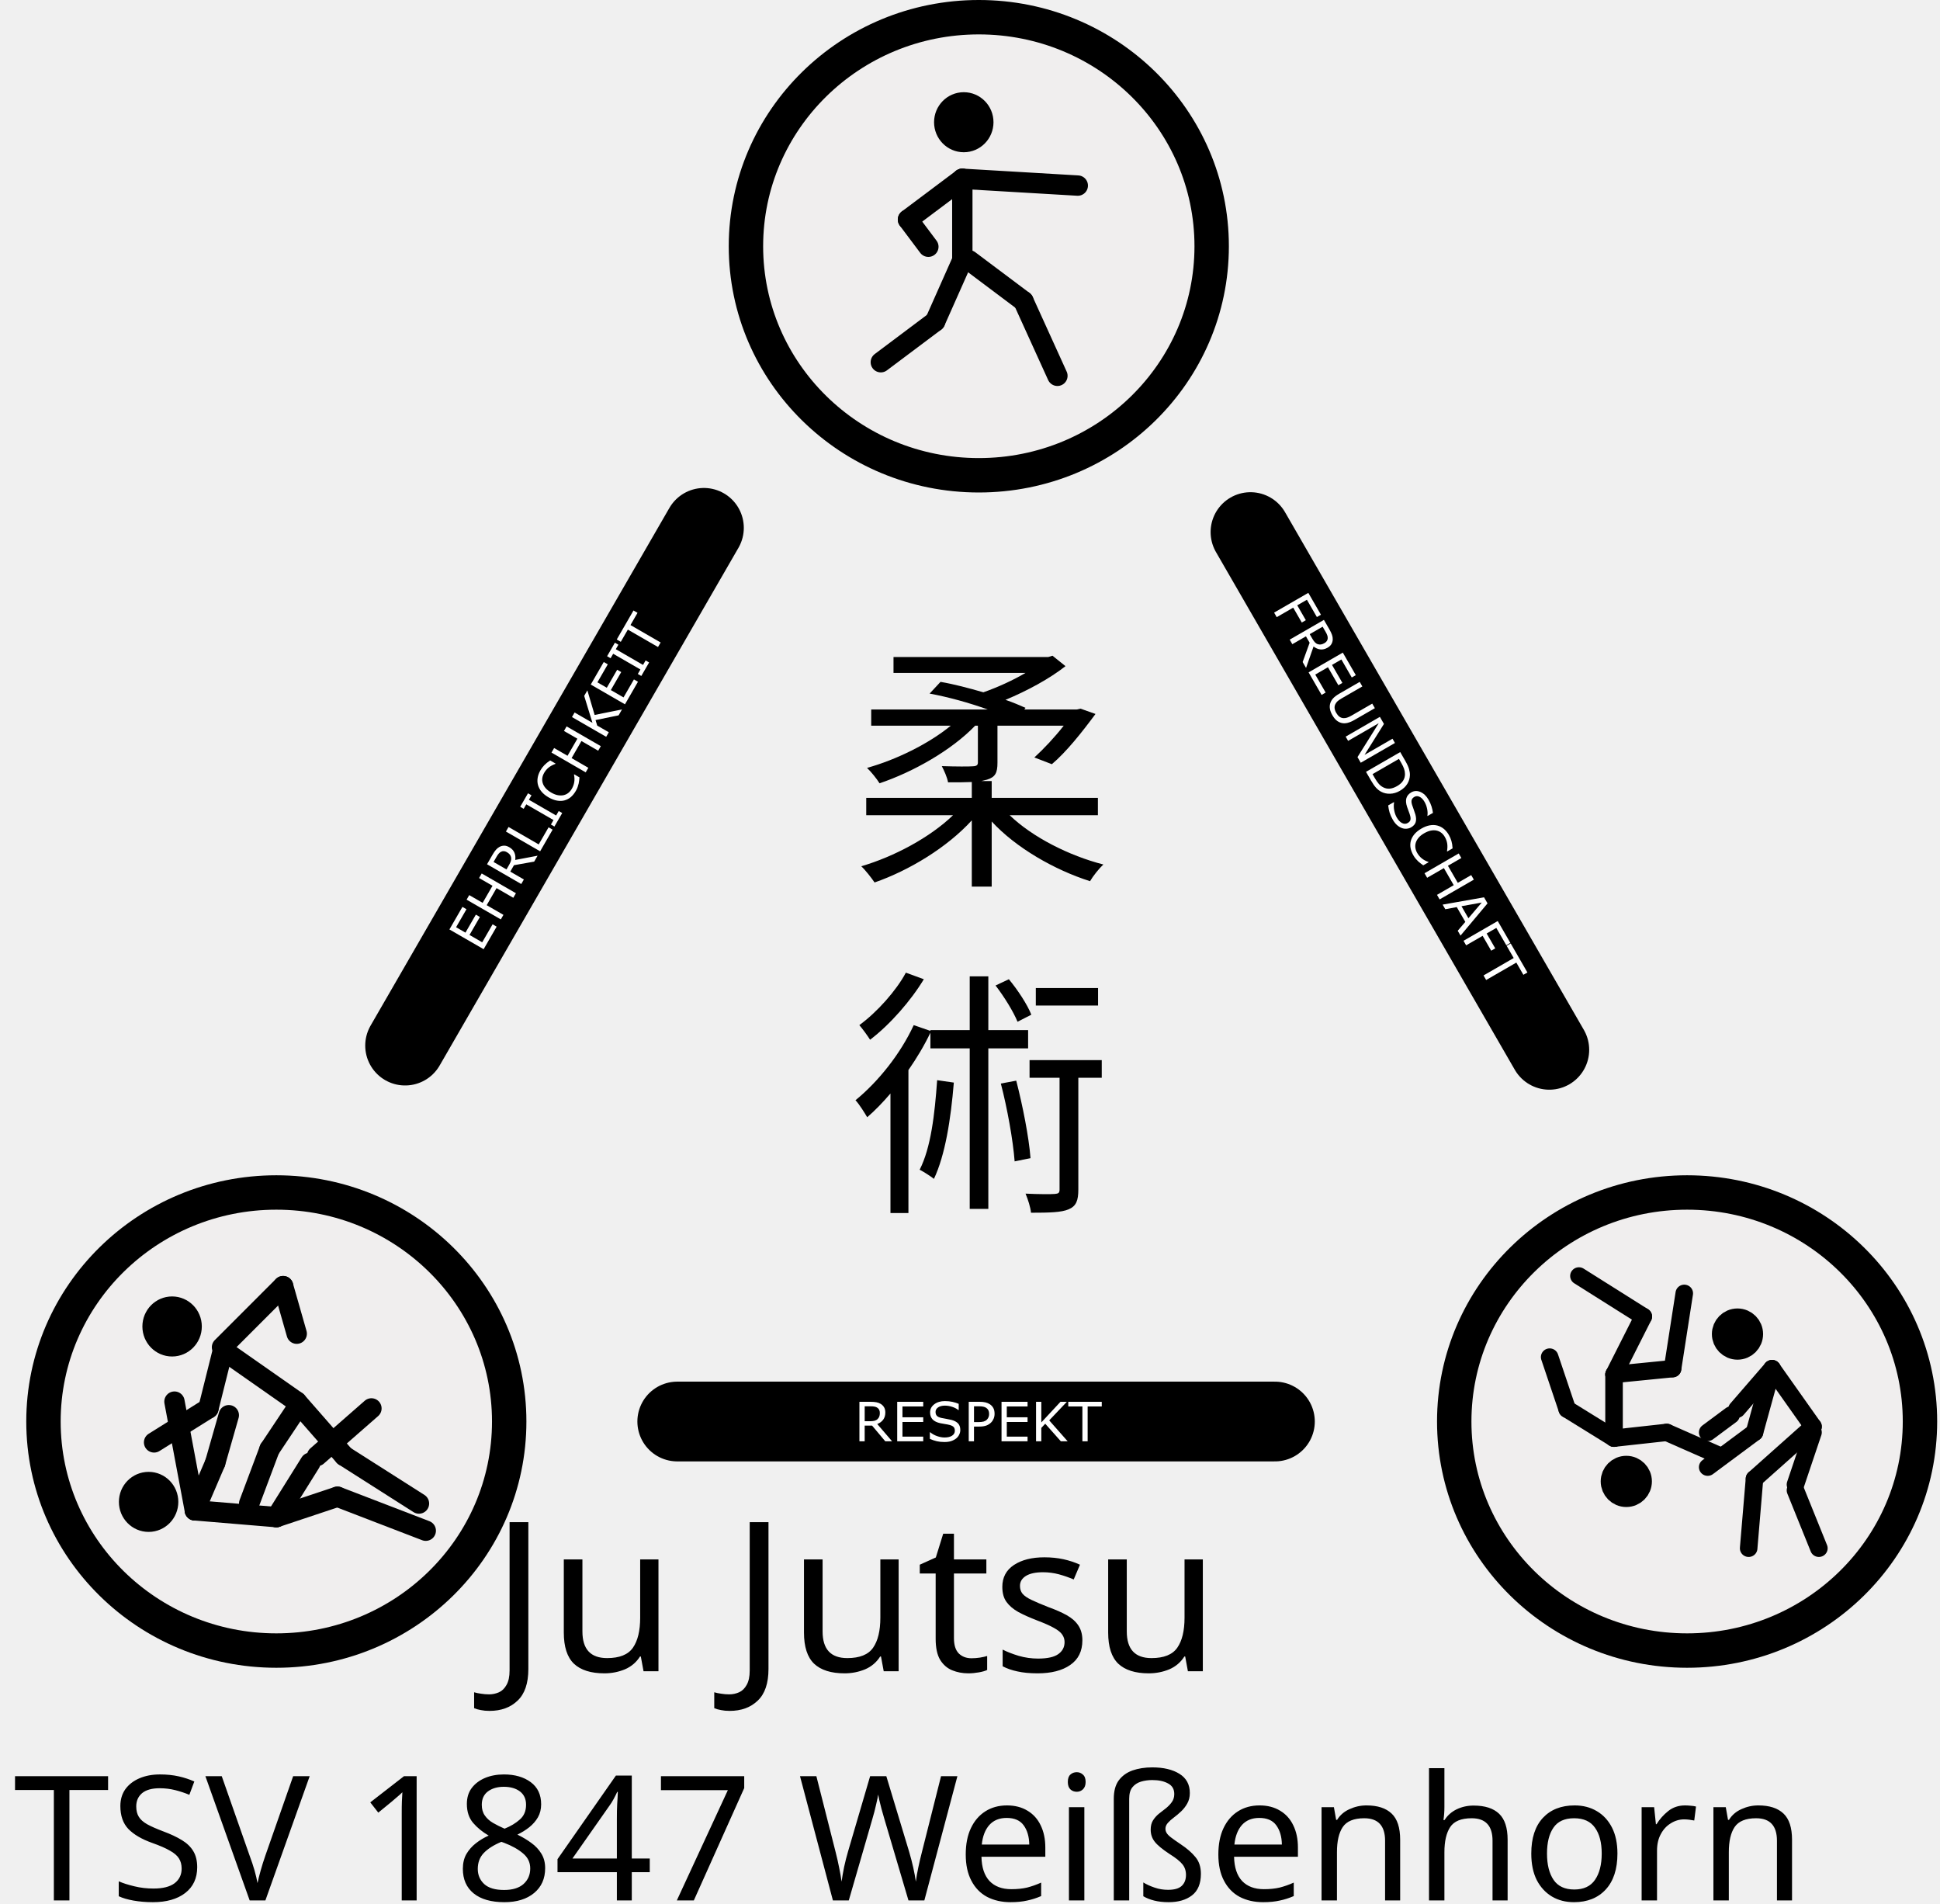
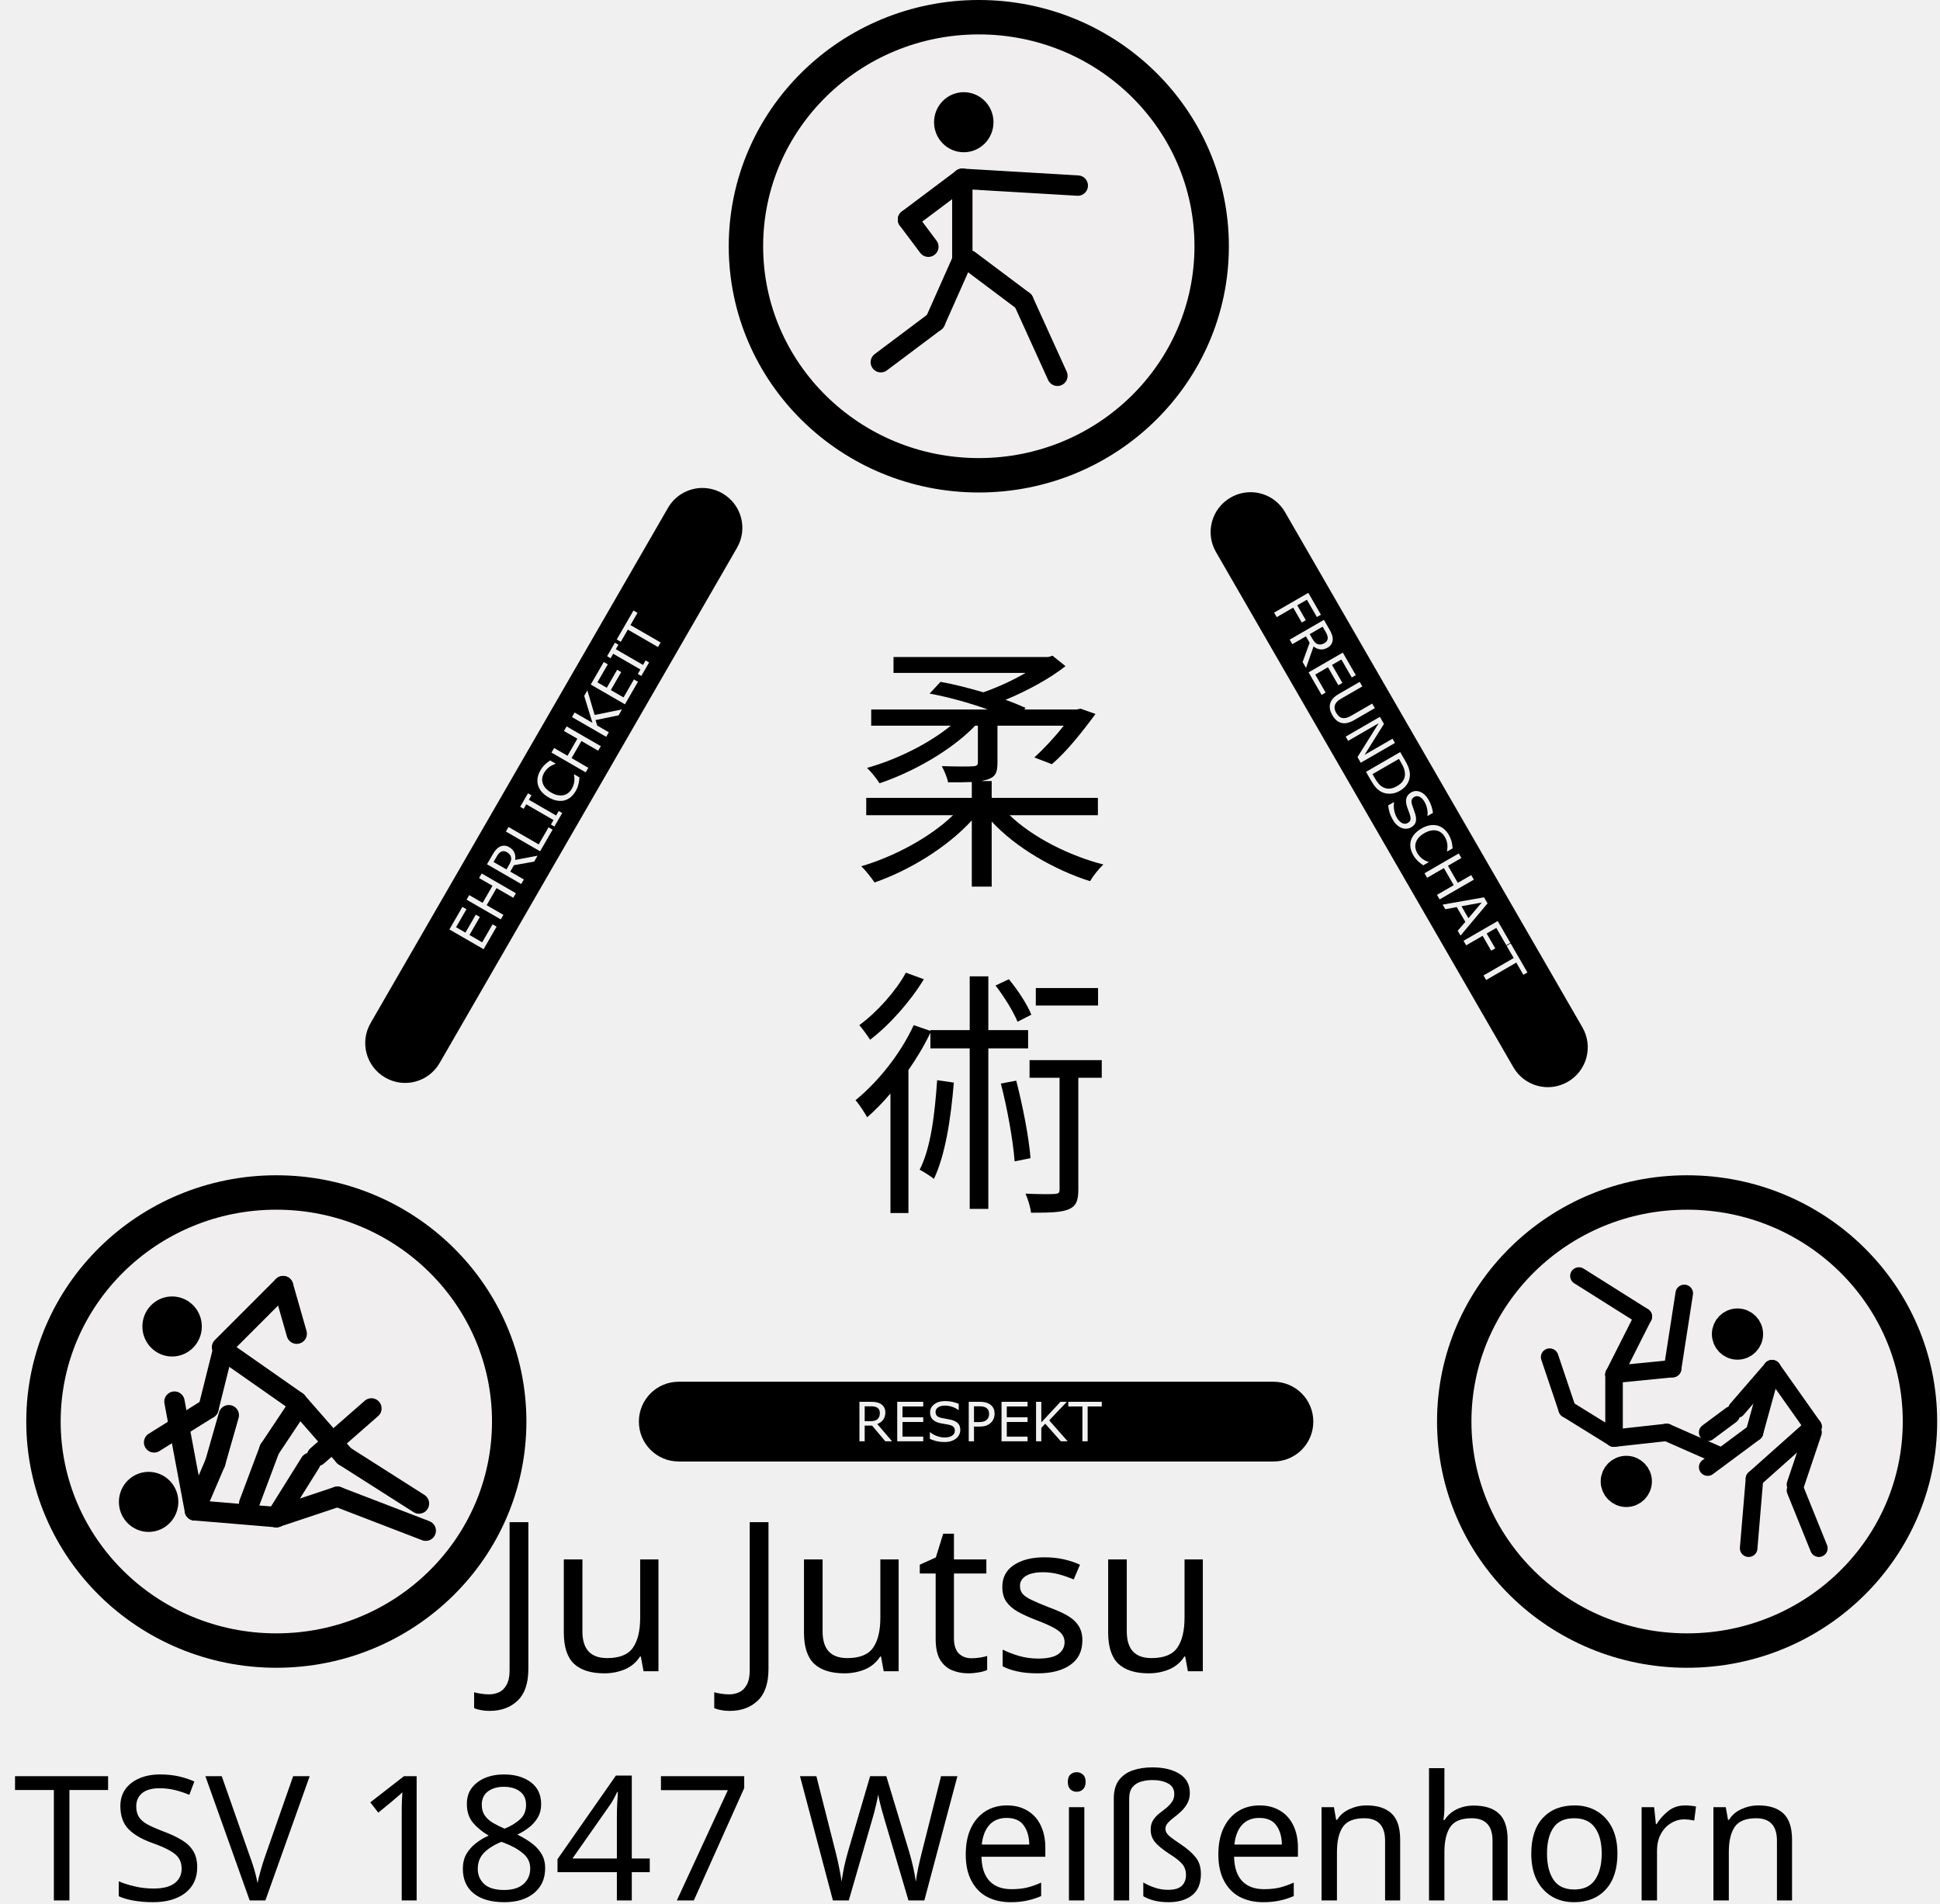
<svg xmlns="http://www.w3.org/2000/svg" width="188.937mm" height="185.315mm" viewBox="0 0 188.937 185.315" version="1.1" id="svg8">
  <defs id="defs2" />
  <g id="layer1" transform="translate(241.8585,28.23879)">
    <flowRoot xml:space="preserve" id="flowRoot4645" style="font-style:normal;font-weight:normal;font-size:40px;line-height:1.25;font-family:sans-serif;letter-spacing:0px;word-spacing:0px;fill:#000000;fill-opacity:1;stroke:none">
      <flowRegion id="flowRegion4647">
        <rect id="rect4649" width="600" height="480" x="982.466" y="1185.323" />
      </flowRegion>
      <flowPara id="flowPara4651" />
    </flowRoot>
    <text xml:space="preserve" style="font-style:normal;font-weight:normal;font-size:10.16px;line-height:1.25;font-family:sans-serif;text-align:center;letter-spacing:0px;word-spacing:0px;text-anchor:middle;fill:#000000;fill-opacity:1;stroke:none;stroke-width:0.106" x="-146.658" y="134.485" id="text4655">
      <tspan id="tspan4653" x="-146.658" y="134.485" style="font-size:20.32px;text-align:center;text-anchor:middle;stroke-width:0.106">Ju Jutsu </tspan>
      <tspan x="-146.658" y="156.796" style="font-size:16.933px;text-align:center;text-anchor:middle;stroke-width:0.106" id="tspan892">TSV 1847 Weißenhorn</tspan>
    </text>
    <g id="g2038" transform="translate(-10.52714)">
      <ellipse ry="22.301" rx="22.679" cx="-136.005" cy="-4.263" id="path4567" style="fill:#ff0000;fill-opacity:0.009;stroke:#000000;stroke-width:3.35;stroke-linecap:round;stroke-miterlimit:4;stroke-dasharray:none;stroke-opacity:1" />
      <ellipse ry="22.301" rx="22.679" cx="-204.419" cy="110.169" id="path4567-5" style="fill:#ff0000;fill-opacity:0.009;stroke:#000000;stroke-width:3.35;stroke-linecap:round;stroke-miterlimit:4;stroke-dasharray:none;stroke-opacity:1" />
      <ellipse ry="22.301" rx="22.679" cx="-67.024" cy="110.169" id="path4567-6" style="fill:#ff0000;fill-opacity:0.009;stroke:#000000;stroke-width:3.35;stroke-linecap:round;stroke-miterlimit:4;stroke-dasharray:none;stroke-opacity:1" />
      <text id="text4641" y="56.06" x="-148.423" style="font-style:normal;font-weight:normal;font-size:5.292px;line-height:1.25;font-family:sans-serif;letter-spacing:0px;word-spacing:0px;fill:#000000;fill-opacity:1;stroke:none;stroke-width:0.132" xml:space="preserve">
        <tspan style="font-size:25.4px;stroke-width:0.132" y="56.06" x="-148.423" id="tspan4639">柔</tspan>
        <tspan id="tspan4643" style="font-size:25.4px;stroke-width:0.132" y="87.81" x="-148.423">術</tspan>
      </text>
      <g transform="matrix(0.5,0,0,0.5,-293.7156,118.4819)" id="g1421">
        <ellipse style="fill:#000000;fill-opacity:1;stroke:#000000;stroke-width:6.261;stroke-linecap:round;stroke-miterlimit:4;stroke-dasharray:none;stroke-opacity:1" id="path991-0" cx="153.716" cy="-0.976" rx="2.657" ry="2.717" />
        <ellipse style="fill:#000000;fill-opacity:1;stroke:#000000;stroke-width:6.261;stroke-linecap:round;stroke-miterlimit:4;stroke-dasharray:none;stroke-opacity:1" id="path991-2" cx="158.29" cy="-35.135" rx="2.657" ry="2.717" />
        <path style="fill:none;stroke:#000000;stroke-width:3.965;stroke-linecap:round;stroke-linejoin:miter;stroke-miterlimit:4;stroke-dasharray:none;stroke-opacity:1" d="m 166.688,-8.594 -3.969,9.26" id="path989-7-1-3" />
        <path style="fill:none;stroke:#000000;stroke-width:3.965;stroke-linecap:round;stroke-linejoin:miter;stroke-miterlimit:4;stroke-dasharray:none;stroke-opacity:1" d="M 162.719,0.667 158.75,-20.5" id="path989-7-1-7" />
        <path style="fill:none;stroke:#000000;stroke-width:3.965;stroke-linecap:round;stroke-linejoin:miter;stroke-miterlimit:4;stroke-dasharray:none;stroke-opacity:1" d="m 169.333,-17.854 -2.646,9.26" id="path989-7-1-5" />
        <path style="fill:none;stroke:#000000;stroke-width:3.965;stroke-linecap:round;stroke-linejoin:miter;stroke-miterlimit:4;stroke-dasharray:none;stroke-opacity:1" d="m 178.594,1.99 -15.875,-1.323" id="path989-7-1-9" />
        <path style="fill:none;stroke:#000000;stroke-width:3.965;stroke-linecap:round;stroke-linejoin:miter;stroke-miterlimit:4;stroke-dasharray:none;stroke-opacity:1" d="M 185.208,-8.594 178.594,1.99" id="path989-7-1-2" />
        <path style="fill:none;stroke:#000000;stroke-width:3.965;stroke-linecap:round;stroke-linejoin:miter;stroke-miterlimit:4;stroke-dasharray:none;stroke-opacity:1" d="m 197.115,-19.177 -10.583,9.26" id="path989-7-1-36" />
        <path style="fill:none;stroke:#000000;stroke-width:3.965;stroke-linecap:round;stroke-linejoin:miter;stroke-miterlimit:4;stroke-dasharray:none;stroke-opacity:1" d="m 178.594,1.99 11.906,-3.969" id="path989-7-1-1" />
        <path style="fill:none;stroke:#000000;stroke-width:3.965;stroke-linecap:round;stroke-linejoin:miter;stroke-miterlimit:4;stroke-dasharray:none;stroke-opacity:1" d="M 207.698,4.635 190.5,-1.979" id="path989-7-1-29" />
        <path style="fill:none;stroke:#000000;stroke-width:3.965;stroke-linecap:round;stroke-linejoin:miter;stroke-miterlimit:4;stroke-dasharray:none;stroke-opacity:1" d="m 191.823,-9.917 14.552,9.26" id="path989-7-1-31" />
        <path style="fill:none;stroke:#000000;stroke-width:3.965;stroke-linecap:round;stroke-linejoin:miter;stroke-miterlimit:4;stroke-dasharray:none;stroke-opacity:1" d="m 182.563,-20.5 9.26,10.583" id="path989-7-1-94" />
        <path style="fill:none;stroke:#000000;stroke-width:3.965;stroke-linecap:round;stroke-linejoin:miter;stroke-miterlimit:4;stroke-dasharray:none;stroke-opacity:1" d="m 182.563,-19.177 -5.292,7.937" id="path989-7-1-78" />
        <path style="fill:none;stroke:#000000;stroke-width:3.965;stroke-linecap:round;stroke-linejoin:miter;stroke-miterlimit:4;stroke-dasharray:none;stroke-opacity:1" d="M 177.271,-11.24 173.302,-0.656" id="path989-7-1-4" />
        <path style="fill:none;stroke:#000000;stroke-width:3.965;stroke-linecap:round;stroke-linejoin:miter;stroke-miterlimit:4;stroke-dasharray:none;stroke-opacity:1" d="m 169.333,-29.76 13.229,9.26" id="path989-7-1-50" />
        <path style="fill:none;stroke:#000000;stroke-width:3.965;stroke-linecap:round;stroke-linejoin:miter;stroke-miterlimit:4;stroke-dasharray:none;stroke-opacity:1" d="m 179.917,-42.99 -11.906,11.906" id="path989-7-1-361" />
        <path style="fill:none;stroke:#000000;stroke-width:3.965;stroke-linecap:round;stroke-linejoin:miter;stroke-miterlimit:4;stroke-dasharray:none;stroke-opacity:1" d="m 179.917,-42.99 2.646,9.26" id="path989-7-1-0" />
        <path style="fill:none;stroke:#000000;stroke-width:3.965;stroke-linecap:round;stroke-linejoin:miter;stroke-miterlimit:4;stroke-dasharray:none;stroke-opacity:1" d="m 168.01,-29.76 -2.646,10.583" id="path989-7-1-6" />
        <path style="fill:none;stroke:#000000;stroke-width:3.965;stroke-linecap:round;stroke-linejoin:miter;stroke-miterlimit:4;stroke-dasharray:none;stroke-opacity:1" d="m 165.365,-19.177 -10.583,6.615" id="path989-7-1-32" />
      </g>
      <g transform="matrix(0.4308406,0,0,0.4264374,-165.9041,83.30032)" id="g1443">
        <path style="fill:none;stroke:#000000;stroke-width:3.965;stroke-linecap:round;stroke-linejoin:miter;stroke-miterlimit:4;stroke-dasharray:none;stroke-opacity:1" d="m 244.74,76.073 -1.323,15.875" id="path989-7-18" />
        <path style="fill:none;stroke:#000000;stroke-width:3.965;stroke-linecap:round;stroke-linejoin:miter;stroke-miterlimit:4;stroke-dasharray:none;stroke-opacity:1" d="m 205.052,29.771 14.552,9.26" id="path989" />
        <ellipse style="fill:#000000;fill-opacity:1;stroke:#000000;stroke-width:6.261;stroke-linecap:round;stroke-miterlimit:4;stroke-dasharray:none;stroke-opacity:1" id="path991" cx="240.894" cy="43.04" rx="2.657" ry="2.717" />
        <ellipse style="fill:#000000;fill-opacity:1;stroke:#000000;stroke-width:6.261;stroke-linecap:round;stroke-miterlimit:4;stroke-dasharray:none;stroke-opacity:1" id="path991-3" cx="215.761" cy="76.682" rx="2.657" ry="2.717" />
        <path style="fill:none;stroke:#000000;stroke-width:3.965;stroke-linecap:round;stroke-linejoin:miter;stroke-miterlimit:4;stroke-dasharray:none;stroke-opacity:1" d="m 212.99,52.26 6.615,-13.229" id="path989-6" />
        <path style="fill:none;stroke:#000000;stroke-width:3.965;stroke-linecap:round;stroke-linejoin:miter;stroke-miterlimit:4;stroke-dasharray:none;stroke-opacity:1" d="M 212.99,52.26 V 66.813" id="path989-7" />
        <path style="fill:none;stroke:#000000;stroke-width:3.965;stroke-linecap:round;stroke-linejoin:miter;stroke-miterlimit:4;stroke-dasharray:none;stroke-opacity:1" d="m 202.406,60.198 10.583,6.615" id="path989-7-5" />
        <path style="fill:none;stroke:#000000;stroke-width:3.965;stroke-linecap:round;stroke-linejoin:miter;stroke-miterlimit:4;stroke-dasharray:none;stroke-opacity:1" d="m 202.406,60.198 -3.969,-11.906" id="path989-7-3" />
        <path style="fill:none;stroke:#000000;stroke-width:3.965;stroke-linecap:round;stroke-linejoin:miter;stroke-miterlimit:4;stroke-dasharray:none;stroke-opacity:1" d="m 212.99,66.813 11.906,-1.323" id="path989-7-56" />
        <path style="fill:none;stroke:#000000;stroke-width:3.965;stroke-linecap:round;stroke-linejoin:miter;stroke-miterlimit:4;stroke-dasharray:none;stroke-opacity:1" d="m 224.896,65.49 11.906,5.292" id="path989-7-2" />
        <path style="fill:none;stroke:#000000;stroke-width:3.965;stroke-linecap:round;stroke-linejoin:miter;stroke-miterlimit:4;stroke-dasharray:none;stroke-opacity:1" d="m 212.99,52.26 13.229,-1.323" id="path989-7-9" />
        <path style="fill:none;stroke:#000000;stroke-width:3.965;stroke-linecap:round;stroke-linejoin:miter;stroke-miterlimit:4;stroke-dasharray:none;stroke-opacity:1" d="m 228.865,33.74 -2.646,17.198" id="path989-7-1" />
        <path style="fill:none;stroke:#000000;stroke-width:3.965;stroke-linecap:round;stroke-linejoin:miter;stroke-miterlimit:4;stroke-dasharray:none;stroke-opacity:1" d="M 248.708,50.938 244.74,65.49" id="path989-7-27" />
        <path style="fill:none;stroke:#000000;stroke-width:3.965;stroke-linecap:round;stroke-linejoin:miter;stroke-miterlimit:4;stroke-dasharray:none;stroke-opacity:1" d="m 244.74,65.49 -10.583,7.938" id="path989-7-0" />
        <path style="fill:none;stroke:#000000;stroke-width:3.965;stroke-linecap:round;stroke-linejoin:miter;stroke-miterlimit:4;stroke-dasharray:none;stroke-opacity:1" d="m 234.156,65.49 5.292,-3.969" id="path989-7-93" />
        <path style="fill:none;stroke:#000000;stroke-width:3.965;stroke-linecap:round;stroke-linejoin:miter;stroke-miterlimit:4;stroke-dasharray:none;stroke-opacity:1" d="m 248.708,50.938 -7.938,9.26" id="path989-7-6" />
        <path style="fill:none;stroke:#000000;stroke-width:3.965;stroke-linecap:round;stroke-linejoin:miter;stroke-miterlimit:4;stroke-dasharray:none;stroke-opacity:1" d="m 248.708,50.938 9.26,13.229" id="path989-7-06" />
        <path style="fill:none;stroke:#000000;stroke-width:3.965;stroke-linecap:round;stroke-linejoin:miter;stroke-miterlimit:4;stroke-dasharray:none;stroke-opacity:1" d="m 244.74,76.073 13.229,-11.906" id="path989-7-26" />
        <path style="fill:none;stroke:#000000;stroke-width:3.965;stroke-linecap:round;stroke-linejoin:miter;stroke-miterlimit:4;stroke-dasharray:none;stroke-opacity:1" d="m 257.969,65.49 -3.969,11.906" id="path989-7-7" />
        <path style="fill:none;stroke:#000000;stroke-width:3.965;stroke-linecap:round;stroke-linejoin:miter;stroke-miterlimit:4;stroke-dasharray:none;stroke-opacity:1" d="m 254,78.719 5.292,13.229" id="path989-7-92" />
      </g>
      <g transform="matrix(0.5,0,0,0.5,-178.6218,74.82571)" id="g1531">
        <path transform="translate(-1.0208333e-5)" style="fill:none;stroke:#000000;stroke-width:3.965;stroke-linecap:round;stroke-linejoin:miter;stroke-miterlimit:4;stroke-dasharray:none;stroke-opacity:1" d="m 76.729,-143.531 5.292,-11.906" id="path989-7-1-06" />
        <ellipse transform="translate(-1.0208333e-5)" ry="2.717" rx="2.657" cy="-182.328" cx="82.306" id="path991-2-1" style="fill:#000000;fill-opacity:1;stroke:#000000;stroke-width:6.261;stroke-linecap:round;stroke-miterlimit:4;stroke-dasharray:none;stroke-opacity:1" />
        <path transform="translate(-1.0208333e-5)" style="fill:none;stroke:#000000;stroke-width:3.965;stroke-linecap:round;stroke-linejoin:miter;stroke-miterlimit:4;stroke-dasharray:none;stroke-opacity:1" d="m 66.146,-135.594 10.583,-7.938" id="path989-7-1-06-5" />
        <path transform="translate(-1.0208333e-5)" style="fill:none;stroke:#000000;stroke-width:3.965;stroke-linecap:round;stroke-linejoin:miter;stroke-miterlimit:4;stroke-dasharray:none;stroke-opacity:1" d="m 83.344,-155.437 10.583,7.938" id="path989-7-1-06-54" />
        <path transform="translate(-1.0208333e-5)" style="fill:none;stroke:#000000;stroke-width:3.965;stroke-linecap:round;stroke-linejoin:miter;stroke-miterlimit:4;stroke-dasharray:none;stroke-opacity:1" d="m 93.927,-147.5 6.615,14.552" id="path989-7-1-06-7" />
        <path style="fill:none;stroke:#000000;stroke-width:3.965;stroke-linecap:round;stroke-linejoin:miter;stroke-miterlimit:4;stroke-dasharray:none;stroke-opacity:1" d="m 82.021,-171.312 v 15.875" id="path989-7-1-06-6" />
        <path style="fill:none;stroke:#000000;stroke-width:3.965;stroke-linecap:round;stroke-linejoin:miter;stroke-miterlimit:4;stroke-dasharray:none;stroke-opacity:1" d="m 104.51,-169.99 -22.49,-1.323" id="path989-7-1-06-56" />
        <path style="fill:none;stroke:#000000;stroke-width:3.965;stroke-linecap:round;stroke-linejoin:miter;stroke-miterlimit:4;stroke-dasharray:none;stroke-opacity:1" d="m 82.021,-171.312 -10.583,7.938" id="path989-7-1-06-9" />
        <path style="fill:none;stroke:#000000;stroke-width:3.965;stroke-linecap:round;stroke-linejoin:miter;stroke-miterlimit:4;stroke-dasharray:none;stroke-opacity:1" d="m 71.438,-163.375 3.969,5.292" id="path989-7-1-06-3" />
      </g>
-       <path id="path3715-6" d="m -162.775,23.156 -29.104,50.41" style="fill:#ff0000;fill-opacity:1;stroke:#000000;stroke-width:7.766;stroke-linecap:round;stroke-linejoin:miter;stroke-miterlimit:4;stroke-dasharray:none;stroke-opacity:1" />
-       <path id="path194" d="m -169.242,31.431 -0.687,1.19 2.938,1.696 -0.256,0.443 -2.938,-1.696 -0.687,1.19 -0.394,-0.227 1.63,-2.824 z m 1.128,4.831 -0.76,1.316 -0.34,-0.196 0.252,-0.436 -2.652,-1.531 -0.252,0.436 -0.34,-0.196 0.76,-1.316 0.34,0.196 -0.252,0.436 2.652,1.531 0.252,-0.436 z m -1.085,1.88 -1.267,2.195 -3.332,-1.924 1.267,-2.195 0.394,0.227 -1.012,1.752 0.913,0.527 1.012,-1.752 0.394,0.227 -1.012,1.752 1.237,0.714 1.012,-1.752 z m -1.555,2.694 -0.332,0.575 -2.245,0.461 0.162,0.535 1.13,0.652 -0.256,0.443 -3.332,-1.924 0.256,-0.443 1.739,1.004 -0.805,-2.622 0.31,-0.537 0.707,2.392 z m -2.064,3.576 -0.256,0.443 -1.631,-0.942 -0.96,1.663 1.631,0.942 -0.256,0.443 -3.332,-1.924 0.256,-0.443 1.307,0.754 0.96,-1.663 -1.307,-0.754 0.256,-0.443 z m -2.077,3.04 q -0.017,0.154 -0.029,0.282 -0.01,0.126 -0.051,0.316 -0.036,0.161 -0.1,0.339 -0.06,0.177 -0.171,0.369 -0.209,0.363 -0.482,0.602 -0.273,0.236 -0.617,0.33 -0.337,0.092 -0.733,0.024 -0.399,-0.069 -0.833,-0.32 -0.412,-0.238 -0.669,-0.541 -0.257,-0.304 -0.354,-0.652 -0.094,-0.338 -0.035,-0.704 0.06,-0.368 0.272,-0.735 0.155,-0.269 0.374,-0.497 0.22,-0.231 0.572,-0.463 l 0.526,0.304 -0.019,0.034 q -0.389,0.142 -0.651,0.352 -0.261,0.21 -0.44,0.519 -0.146,0.253 -0.181,0.504 -0.036,0.248 0.045,0.506 0.079,0.251 0.286,0.487 0.206,0.232 0.542,0.426 0.351,0.203 0.658,0.255 0.308,0.05 0.554,-0.008 0.256,-0.061 0.457,-0.223 0.2,-0.165 0.334,-0.398 0.185,-0.32 0.237,-0.663 0.052,-0.343 -0.027,-0.714 l 0.018,-0.031 z m -1.682,3.471 -0.76,1.316 -0.34,-0.196 0.252,-0.436 -2.652,-1.531 -0.252,0.436 -0.34,-0.196 0.76,-1.316 0.34,0.196 -0.252,0.436 2.652,1.531 0.252,-0.436 z m -0.934,1.618 -1.217,2.108 -3.332,-1.924 0.256,-0.443 2.938,1.696 0.961,-1.665 z m -1.465,2.537 -0.332,0.575 -1.968,0.35 -0.36,0.624 1.325,0.765 -0.256,0.443 -3.332,-1.924 0.539,-0.933 q 0.174,-0.302 0.331,-0.48 0.154,-0.179 0.348,-0.282 0.219,-0.115 0.451,-0.115 0.232,-0.004 0.498,0.15 0.36,0.208 0.5,0.53 0.137,0.321 0.077,0.71 z m -2.992,-0.346 q -0.143,-0.083 -0.283,-0.095 -0.14,-0.015 -0.284,0.057 -0.12,0.059 -0.221,0.177 -0.103,0.117 -0.206,0.296 l -0.301,0.521 1.258,0.726 0.258,-0.448 q 0.121,-0.21 0.176,-0.388 0.052,-0.179 0.015,-0.346 -0.036,-0.155 -0.13,-0.272 -0.095,-0.12 -0.283,-0.229 z m 0.883,4 -0.256,0.443 -1.631,-0.942 -0.96,1.663 1.631,0.942 -0.256,0.443 -3.332,-1.924 0.256,-0.443 1.307,0.754 0.96,-1.663 -1.307,-0.754 0.256,-0.443 z m -1.878,3.254 -1.267,2.195 -3.332,-1.924 1.267,-2.195 0.394,0.227 -1.012,1.752 0.913,0.527 1.012,-1.752 0.394,0.227 -1.012,1.752 1.237,0.714 1.012,-1.752 z" style="font-size:5.292px;line-height:1.25;letter-spacing:0px;word-spacing:0px;fill:#ffffff;stroke-width:0.132" />
-       <path id="path3715-7" d="m -109.547,23.568 29.104,50.41" style="fill:#ff0000;fill-opacity:1;stroke:#000000;stroke-width:7.766;stroke-linecap:round;stroke-linejoin:miter;stroke-miterlimit:4;stroke-dasharray:none;stroke-opacity:1" />
-       <path id="path341" d="m -82.969,66.674 -0.687,-1.19 -2.938,1.696 -0.256,-0.443 2.938,-1.696 -0.687,-1.19 0.394,-0.227 1.63,2.824 z m -1.663,-2.88 -0.973,-1.685 -0.94,0.543 0.836,1.448 -0.394,0.227 -0.836,-1.448 -1.604,0.926 -0.256,-0.443 3.332,-1.924 1.229,2.128 z m -4.459,-0.937 -0.273,-0.472 0.74,-0.863 -0.832,-1.441 -1.117,0.209 -0.26,-0.45 4.032,-0.711 0.341,0.591 z m 0.769,-1.691 1.299,-1.528 -1.974,0.358 z m -2.804,-1.833 -0.256,-0.443 1.631,-0.942 -0.96,-1.663 -1.631,0.942 -0.256,-0.443 3.332,-1.924 0.256,0.443 -1.307,0.754 0.96,1.663 1.307,-0.754 0.256,0.443 z m -1.594,-3.319 q -0.125,-0.092 -0.23,-0.166 -0.104,-0.071 -0.248,-0.203 -0.121,-0.112 -0.243,-0.256 -0.123,-0.141 -0.234,-0.333 -0.209,-0.363 -0.28,-0.718 -0.068,-0.355 0.023,-0.699 0.089,-0.338 0.345,-0.647 0.259,-0.311 0.693,-0.561 0.412,-0.238 0.803,-0.309 0.392,-0.071 0.742,0.019 0.34,0.087 0.627,0.321 0.289,0.236 0.5,0.603 0.155,0.269 0.244,0.572 0.09,0.306 0.115,0.727 l -0.526,0.304 -0.019,-0.034 q 0.072,-0.408 0.02,-0.74 -0.051,-0.331 -0.229,-0.64 -0.146,-0.253 -0.346,-0.409 -0.197,-0.155 -0.461,-0.214 -0.257,-0.058 -0.565,0.004 -0.304,0.062 -0.64,0.256 -0.351,0.203 -0.55,0.443 -0.197,0.242 -0.27,0.484 -0.075,0.252 -0.036,0.507 0.043,0.256 0.178,0.488 0.185,0.32 0.456,0.536 0.271,0.216 0.631,0.334 l 0.018,0.031 z m -1.187,-3.694 q -0.195,0.112 -0.438,0.13 -0.242,0.02 -0.468,-0.067 -0.247,-0.096 -0.465,-0.289 -0.217,-0.191 -0.411,-0.526 -0.208,-0.36 -0.308,-0.688 -0.098,-0.325 -0.138,-0.699 l 0.555,-0.32 0.018,0.031 q -0.064,0.374 0.013,0.771 0.077,0.397 0.245,0.688 0.238,0.412 0.524,0.551 0.287,0.141 0.545,-0.007 0.222,-0.128 0.263,-0.298 0.043,-0.168 -0.027,-0.423 -0.052,-0.194 -0.137,-0.407 -0.083,-0.211 -0.165,-0.457 -0.162,-0.497 -0.06,-0.843 0.106,-0.344 0.47,-0.555 0.418,-0.242 0.889,-0.042 0.473,0.199 0.787,0.742 0.203,0.351 0.305,0.683 0.102,0.332 0.134,0.615 l -0.524,0.302 -0.018,-0.031 q 0.051,-0.283 -0.023,-0.655 -0.071,-0.371 -0.258,-0.695 -0.205,-0.356 -0.478,-0.488 -0.272,-0.13 -0.504,0.005 -0.208,0.12 -0.265,0.296 -0.057,0.176 0.037,0.483 0.051,0.161 0.159,0.451 0.108,0.29 0.167,0.501 0.116,0.428 0.025,0.731 -0.091,0.303 -0.449,0.51 z m -1.102,-3.553 q -0.454,0.262 -0.938,0.276 -0.483,0.016 -0.876,-0.195 -0.273,-0.147 -0.498,-0.393 -0.224,-0.244 -0.489,-0.702 l -0.486,-0.841 3.332,-1.924 0.481,0.832 q 0.282,0.488 0.375,0.816 0.097,0.329 0.089,0.599 -0.016,0.463 -0.26,0.857 -0.244,0.394 -0.729,0.675 z m -0.26,-0.467 q 0.392,-0.226 0.581,-0.518 0.19,-0.292 0.188,-0.651 -0.002,-0.262 -0.087,-0.508 -0.083,-0.247 -0.261,-0.556 l -0.24,-0.416 -2.571,1.484 0.24,0.416 q 0.185,0.32 0.369,0.53 0.185,0.212 0.428,0.338 0.302,0.157 0.633,0.13 0.332,-0.025 0.721,-0.249 z m -3.539,-2.274 -0.317,-0.548 2.068,-3.301 -2.981,1.721 -0.239,-0.414 3.332,-1.924 0.397,0.687 -1.889,3.012 2.721,-1.571 0.239,0.414 z m -0.619,-4.163 q -0.362,0.209 -0.68,0.285 -0.314,0.077 -0.597,-0.001 -0.27,-0.074 -0.481,-0.259 -0.211,-0.185 -0.388,-0.492 -0.181,-0.313 -0.232,-0.594 -0.052,-0.281 0.018,-0.532 0.079,-0.287 0.292,-0.518 0.214,-0.228 0.593,-0.447 l 1.994,-1.151 0.256,0.443 -2.016,1.164 q -0.271,0.156 -0.407,0.283 -0.135,0.128 -0.212,0.289 -0.089,0.182 -0.066,0.393 0.024,0.213 0.161,0.45 0.138,0.239 0.307,0.366 0.171,0.125 0.377,0.141 0.178,0.014 0.362,-0.045 0.188,-0.058 0.431,-0.198 l 2.027,-1.17 0.256,0.443 z m -3.193,-2.441 -1.267,-2.195 3.332,-1.924 1.267,2.195 -0.394,0.227 -1.012,-1.752 -0.913,0.527 1.012,1.752 -0.394,0.227 -1.012,-1.752 -1.237,0.714 1.012,1.752 z m -1.515,-2.625 -0.332,-0.575 0.681,-1.879 -0.36,-0.624 -1.325,0.765 -0.256,-0.443 3.332,-1.924 0.539,0.933 q 0.174,0.302 0.25,0.527 0.078,0.223 0.07,0.443 -0.009,0.247 -0.126,0.449 -0.113,0.202 -0.379,0.356 -0.36,0.208 -0.709,0.168 -0.346,-0.042 -0.653,-0.288 z m 1.796,-2.418 q 0.143,-0.083 0.223,-0.197 0.084,-0.114 0.092,-0.274 0.009,-0.134 -0.042,-0.28 -0.049,-0.148 -0.153,-0.327 l -0.301,-0.521 -1.258,0.726 0.258,0.448 q 0.121,0.21 0.248,0.346 0.128,0.135 0.292,0.186 0.152,0.046 0.3,0.024 0.151,-0.022 0.339,-0.13 z m -0.74,-2.538 -0.973,-1.685 -0.94,0.543 0.836,1.448 -0.394,0.227 -0.836,-1.448 -1.604,0.926 -0.256,-0.443 3.332,-1.924 1.229,2.128 z" style="font-size:5.292px;line-height:1.25;letter-spacing:0px;word-spacing:0px;fill:#ffffff;stroke-width:0.132" />
-       <path style="fill:#ff0000;fill-opacity:1;stroke:#000000;stroke-width:7.766;stroke-linecap:round;stroke-linejoin:miter;stroke-miterlimit:4;stroke-dasharray:none;stroke-opacity:1" d="m -165.374,110.169 h 58.208" id="path3715" />
-       <path id="path397" d="m -124.03,108.703 h -1.375 v 3.393 h -0.512 v -3.393 h -1.375 v -0.455 h 3.261 z m -3.32,3.393 h -0.664 l -1.522,-1.713 -0.382,0.408 v 1.305 h -0.512 v -3.847 h 0.512 v 2.008 l 1.868,-2.008 h 0.62 l -1.718,1.809 z m -3.907,0 h -2.535 v -3.847 h 2.535 v 0.455 h -2.023 v 1.054 h 2.023 v 0.455 h -2.023 v 1.429 h 2.023 z m -3.212,-2.685 q 0,0.256 -0.09,0.475 -0.088,0.217 -0.248,0.377 -0.199,0.199 -0.47,0.3 -0.271,0.098 -0.685,0.098 h -0.512 v 1.434 h -0.512 v -3.847 h 1.044 q 0.346,0 0.587,0.059 0.24,0.057 0.426,0.181 0.22,0.147 0.338,0.367 0.121,0.22 0.121,0.556 z m -0.532,0.013 q 0,-0.199 -0.07,-0.346 -0.07,-0.147 -0.212,-0.24 -0.124,-0.08 -0.284,-0.114 -0.158,-0.036 -0.4,-0.036 h -0.506 v 1.537 h 0.431 q 0.31,0 0.504,-0.054 0.194,-0.057 0.315,-0.178 0.121,-0.124 0.171,-0.261 0.052,-0.137 0.052,-0.307 z m -2.806,1.574 q 0,0.225 -0.106,0.444 -0.103,0.22 -0.292,0.372 -0.207,0.165 -0.483,0.258 -0.274,0.093 -0.661,0.093 -0.416,0 -0.749,-0.077 -0.331,-0.077 -0.674,-0.23 v -0.641 h 0.036 q 0.292,0.243 0.674,0.375 0.382,0.132 0.718,0.132 0.475,0 0.739,-0.178 0.266,-0.178 0.266,-0.475 0,-0.256 -0.127,-0.377 -0.124,-0.121 -0.38,-0.189 -0.194,-0.052 -0.421,-0.085 -0.225,-0.034 -0.478,-0.085 -0.512,-0.109 -0.76,-0.369 -0.245,-0.264 -0.245,-0.685 0,-0.483 0.408,-0.791 0.408,-0.31 1.036,-0.31 0.406,0 0.744,0.077 0.338,0.077 0.599,0.191 v 0.605 h -0.036 q -0.22,-0.186 -0.579,-0.307 -0.357,-0.124 -0.731,-0.124 -0.411,0 -0.661,0.171 -0.248,0.171 -0.248,0.439 0,0.24 0.124,0.377 0.124,0.137 0.437,0.209 0.165,0.036 0.47,0.088 0.305,0.052 0.517,0.106 0.429,0.114 0.646,0.344 0.217,0.23 0.217,0.643 z m -3.61,1.098 h -2.535 v -3.847 h 2.535 v 0.455 h -2.023 v 1.054 h 2.023 v 0.455 h -2.023 v 1.429 h 2.023 z m -3.031,0 h -0.664 l -1.287,-1.53 h -0.721 v 1.53 h -0.512 v -3.847 h 1.077 q 0.349,0 0.581,0.046 0.233,0.044 0.419,0.16 0.209,0.132 0.326,0.333 0.119,0.199 0.119,0.506 0,0.416 -0.209,0.698 -0.209,0.279 -0.576,0.421 z m -1.196,-2.765 q 0,-0.165 -0.059,-0.292 -0.057,-0.129 -0.191,-0.217 -0.111,-0.075 -0.264,-0.103 -0.152,-0.031 -0.359,-0.031 h -0.602 v 1.452 h 0.517 q 0.243,0 0.424,-0.041 0.181,-0.044 0.307,-0.16 0.116,-0.109 0.171,-0.248 0.057,-0.142 0.057,-0.359 z" style="font-size:5.292px;line-height:1.25;letter-spacing:0px;word-spacing:0px;fill:#ffffff;stroke-width:0.132" />
+       <path id="rect2425" style="display:inline;fill:#000000;stroke-width:13.72;stroke-linejoin:round;stroke-miterlimit:4;stroke-dasharray:none" d="m 258.248,179.576 c -4.953,0.106 -9.719,2.727 -12.387,7.348 L 136.412,376.492 c -4.065,7.041 -1.668,15.984 5.373,20.049 7.041,4.065 15.982,1.668 20.047,-5.373 L 271.279,201.6 c 4.065,-7.041 1.67,-15.982 -5.371,-20.047 -2.42,-1.397 -5.066,-2.032 -7.66,-1.977 z m -25.07,45.088 1.488,0.859 -2.598,4.5 11.105,6.41 -0.967,1.674 -11.105,-6.41 -2.598,4.5 -1.488,-0.859 z m -6.84,11.848 1.285,0.742 -0.953,1.65 10.023,5.785 0.951,-1.648 1.285,0.742 -2.871,4.973 -1.285,-0.742 0.953,-1.648 -10.023,-5.787 -0.951,1.65 -1.285,-0.742 z m -4.102,7.105 1.488,0.859 -3.824,6.621 3.451,1.992 3.822,-6.621 1.49,0.859 -3.824,6.621 4.678,2.701 3.822,-6.623 1.488,0.859 -4.789,8.297 -12.594,-7.27 z m -6.031,10.443 2.674,9.043 10.07,-2.033 -1.254,2.174 -8.484,1.744 0.615,2.021 4.27,2.467 -0.967,1.674 -12.592,-7.27 0.967,-1.676 6.57,3.795 -3.041,-9.908 z m -7.65,13.254 12.592,7.27 -0.967,1.676 -6.164,-3.561 -3.629,6.283 6.166,3.561 -0.967,1.674 -12.594,-7.27 0.967,-1.676 4.939,2.852 3.627,-6.283 -4.938,-2.852 z m -6.059,12.525 1.986,1.146 -0.072,0.127 c -0.981,0.358 -1.802,0.803 -2.461,1.332 -0.659,0.529 -1.213,1.183 -1.662,1.961 -0.368,0.637 -0.596,1.273 -0.684,1.906 -0.09,0.625 -0.033,1.263 0.17,1.914 0.198,0.633 0.559,1.246 1.08,1.84 0.519,0.585 1.201,1.123 2.047,1.611 0.885,0.511 1.714,0.832 2.488,0.963 0.777,0.125 1.475,0.115 2.094,-0.031 0.645,-0.154 1.221,-0.435 1.727,-0.842 0.503,-0.416 0.923,-0.918 1.262,-1.504 0.465,-0.806 0.764,-1.642 0.895,-2.506 0.131,-0.864 0.096,-1.764 -0.102,-2.697 l 0.068,-0.117 1.963,1.131 c -0.044,0.388 -0.079,0.744 -0.107,1.066 -0.025,0.317 -0.091,0.715 -0.195,1.195 -0.091,0.406 -0.216,0.833 -0.377,1.281 -0.152,0.446 -0.369,0.912 -0.648,1.396 -0.527,0.913 -1.136,1.672 -1.822,2.275 -0.689,0.595 -1.466,1.009 -2.332,1.246 -0.848,0.232 -1.771,0.263 -2.77,0.092 -1.005,-0.174 -2.055,-0.576 -3.148,-1.207 -1.037,-0.599 -1.881,-1.282 -2.529,-2.047 -0.648,-0.765 -1.093,-1.587 -1.338,-2.465 -0.238,-0.851 -0.283,-1.739 -0.135,-2.66 0.152,-0.927 0.495,-1.853 1.029,-2.777 0.391,-0.677 0.861,-1.302 1.412,-1.879 0.554,-0.582 1.275,-1.166 2.162,-1.752 z m -8.15,12.084 1.285,0.742 -0.953,1.65 10.023,5.785 0.951,-1.648 1.285,0.742 -2.871,4.973 -1.285,-0.742 0.953,-1.648 -10.023,-5.787 -0.951,1.65 -1.285,-0.742 z m -7.164,12.408 11.105,6.41 3.633,-6.291 1.488,0.859 -4.6,7.967 -12.594,-7.271 z m -1.611,6.873 c 0.584,-0.009 1.212,0.181 1.883,0.568 0.908,0.524 1.536,1.19 1.887,2.002 0.345,0.808 0.443,1.702 0.291,2.682 l 8.24,-1.557 -1.256,2.174 -7.438,1.32 -1.363,2.359 5.008,2.891 -0.967,1.676 -12.594,-7.271 2.037,-3.525 c 0.439,-0.761 0.856,-1.368 1.25,-1.816 0.389,-0.452 0.828,-0.807 1.316,-1.066 0.551,-0.291 1.119,-0.436 1.705,-0.436 z m -0.344,2.021 c -0.267,0.012 -0.536,0.086 -0.807,0.223 -0.303,0.148 -0.582,0.371 -0.836,0.668 -0.26,0.294 -0.519,0.666 -0.779,1.117 l -1.139,1.971 4.754,2.744 0.977,-1.691 c 0.306,-0.53 0.528,-1.018 0.666,-1.465 0.132,-0.45 0.151,-0.888 0.057,-1.311 -0.09,-0.39 -0.254,-0.731 -0.49,-1.025 -0.239,-0.303 -0.595,-0.592 -1.068,-0.865 -0.361,-0.208 -0.717,-0.328 -1.068,-0.357 -0.088,-0.01 -0.177,-0.012 -0.266,-0.008 z m -7.922,8.215 12.592,7.27 -0.967,1.676 -6.164,-3.561 -3.629,6.283 6.166,3.561 -0.967,1.674 -12.594,-7.27 0.967,-1.676 4.939,2.852 3.627,-6.283 -4.938,-2.852 z m -7.1,12.297 1.488,0.859 -3.824,6.621 3.451,1.992 3.822,-6.621 1.49,0.859 -3.824,6.621 4.678,2.701 3.822,-6.623 1.488,0.859 -4.789,8.297 -12.594,-7.271 z" transform="matrix(0.2645833,0,0,0.2645833,-231.3313,-28.23879)" />
+       <path id="rect2423" style="display:inline;fill:#000000;stroke-width:13.72;stroke-linejoin:round;stroke-miterlimit:4;stroke-dasharray:none" d="m 460.625,181.133 c -2.594,-0.056 -5.24,0.579 -7.66,1.977 -7.041,4.065 -9.436,13.006 -5.371,20.047 l 109.447,189.568 c 4.065,7.041 13.006,9.438 20.047,5.373 7.041,-4.065 9.436,-13.008 5.371,-20.049 L 473.012,188.48 c -2.668,-4.621 -7.434,-7.241 -12.387,-7.348 z m 20.947,37.035 4.645,8.043 -1.488,0.859 -3.678,-6.367 -3.551,2.051 3.158,5.471 -1.488,0.859 -3.16,-5.471 -6.062,3.5 -0.967,-1.674 z m 5.742,9.947 2.037,3.525 c 0.439,0.761 0.754,1.426 0.945,1.992 0.197,0.563 0.287,1.119 0.268,1.672 -0.023,0.623 -0.182,1.188 -0.477,1.695 -0.284,0.51 -0.761,0.958 -1.432,1.346 -0.908,0.524 -1.801,0.737 -2.68,0.635 -0.873,-0.105 -1.694,-0.468 -2.467,-1.09 l -2.771,7.914 -1.256,-2.174 2.576,-7.102 -1.363,-2.359 -5.006,2.891 -0.967,-1.676 z m -0.471,2.504 -4.752,2.744 0.977,1.691 c 0.306,0.53 0.618,0.966 0.936,1.309 0.324,0.339 0.692,0.575 1.105,0.705 0.383,0.117 0.762,0.145 1.135,0.088 0.382,-0.055 0.808,-0.219 1.281,-0.492 0.361,-0.208 0.642,-0.457 0.844,-0.746 0.21,-0.287 0.327,-0.631 0.35,-1.035 0.023,-0.337 -0.031,-0.69 -0.16,-1.059 -0.124,-0.372 -0.316,-0.783 -0.576,-1.234 z m 7.424,9.539 4.791,8.297 -1.488,0.859 -3.824,-6.623 -3.449,1.992 3.822,6.623 -1.488,0.859 -3.824,-6.623 -4.676,2.701 3.822,6.621 -1.488,0.859 -4.789,-8.297 z m 6.221,10.773 0.967,1.676 -7.619,4.398 c -0.682,0.394 -1.195,0.75 -1.537,1.068 -0.339,0.324 -0.606,0.688 -0.801,1.094 -0.223,0.46 -0.306,0.954 -0.248,1.484 0.061,0.536 0.264,1.104 0.609,1.701 0.348,0.603 0.736,1.064 1.16,1.383 0.43,0.315 0.903,0.492 1.422,0.531 0.448,0.034 0.905,-0.022 1.369,-0.17 0.473,-0.145 1.016,-0.395 1.631,-0.75 l 7.662,-4.424 0.967,1.676 -7.535,4.35 c -0.913,0.527 -1.771,0.887 -2.57,1.078 -0.791,0.193 -1.543,0.19 -2.258,-0.006 -0.679,-0.187 -1.284,-0.512 -1.816,-0.979 -0.533,-0.467 -1.023,-1.087 -1.469,-1.859 -0.456,-0.789 -0.749,-1.537 -0.879,-2.244 -0.13,-0.707 -0.107,-1.379 0.068,-2.014 0.199,-0.724 0.567,-1.375 1.104,-1.955 0.54,-0.575 1.285,-1.137 2.238,-1.688 z m 7.432,12.873 1.5,2.596 -7.141,11.385 10.285,-5.938 0.902,1.564 -12.592,7.27 -1.197,-2.072 7.818,-12.475 -11.266,6.504 -0.902,-1.564 z m 7.48,12.957 1.816,3.145 c 0.71,1.229 1.184,2.258 1.42,3.084 0.245,0.828 0.356,1.583 0.336,2.264 -0.041,1.166 -0.368,2.245 -0.982,3.238 -0.614,0.994 -1.532,1.844 -2.756,2.551 -1.145,0.661 -2.327,1.01 -3.547,1.045 -1.217,0.041 -2.321,-0.206 -3.312,-0.738 -0.687,-0.37 -1.315,-0.865 -1.883,-1.484 -0.565,-0.614 -1.18,-1.498 -1.848,-2.654 l -1.836,-3.18 z m -0.469,2.504 -9.719,5.609 0.908,1.574 c 0.466,0.806 0.931,1.473 1.395,2.002 0.467,0.535 1.006,0.961 1.617,1.277 0.762,0.395 1.558,0.558 2.391,0.49 0.836,-0.062 1.746,-0.375 2.727,-0.941 0.987,-0.57 1.719,-1.222 2.197,-1.957 0.478,-0.735 0.714,-1.554 0.709,-2.461 -0.005,-0.659 -0.115,-1.3 -0.33,-1.92 -0.209,-0.623 -0.537,-1.323 -0.986,-2.102 z m 6.162,11.828 c 0.56,-0.026 1.136,0.086 1.729,0.338 1.191,0.5 2.182,1.435 2.973,2.805 0.511,0.885 0.895,1.746 1.152,2.582 0.257,0.836 0.427,1.612 0.508,2.324 l -1.979,1.143 -0.068,-0.119 c 0.129,-0.714 0.1,-1.538 -0.088,-2.475 -0.179,-0.934 -0.505,-1.809 -0.977,-2.627 -0.518,-0.896 -1.119,-1.512 -1.807,-1.844 -0.685,-0.326 -1.322,-0.321 -1.908,0.018 -0.524,0.303 -0.857,0.676 -1,1.119 -0.143,0.443 -0.095,1.051 0.141,1.824 0.129,0.406 0.33,0.977 0.602,1.707 0.271,0.73 0.48,1.36 0.629,1.891 0.292,1.079 0.324,2 0.096,2.764 -0.228,0.763 -0.793,1.405 -1.695,1.926 -0.491,0.283 -1.042,0.449 -1.654,0.494 -0.609,0.051 -1.199,-0.032 -1.77,-0.252 -0.621,-0.243 -1.208,-0.608 -1.76,-1.094 -0.548,-0.48 -1.066,-1.145 -1.555,-1.99 -0.524,-0.908 -0.911,-1.773 -1.162,-2.598 -0.248,-0.819 -0.421,-1.701 -0.521,-2.643 l 2.098,-1.211 0.068,0.119 c -0.162,0.943 -0.145,1.914 0.049,2.914 0.194,1 0.503,1.867 0.926,2.6 0.599,1.037 1.259,1.732 1.98,2.082 0.724,0.356 1.41,0.347 2.059,-0.027 0.558,-0.322 0.889,-0.698 0.994,-1.127 0.109,-0.424 0.076,-0.957 -0.1,-1.6 -0.131,-0.488 -0.302,-1.001 -0.516,-1.539 -0.21,-0.533 -0.419,-1.109 -0.625,-1.727 -0.408,-1.253 -0.484,-2.314 -0.227,-3.184 0.266,-0.868 0.858,-1.567 1.777,-2.098 0.527,-0.304 1.071,-0.47 1.631,-0.496 z m 6.611,12.512 c 0.467,0.012 0.922,0.074 1.363,0.188 0.856,0.22 1.645,0.625 2.369,1.215 0.727,0.595 1.359,1.355 1.893,2.279 0.391,0.677 0.698,1.397 0.922,2.162 0.227,0.771 0.372,1.687 0.436,2.748 l -1.988,1.148 -0.072,-0.127 c 0.18,-1.029 0.205,-1.962 0.076,-2.797 -0.129,-0.835 -0.418,-1.642 -0.867,-2.42 -0.368,-0.637 -0.804,-1.152 -1.309,-1.545 -0.496,-0.39 -1.077,-0.659 -1.742,-0.809 -0.647,-0.145 -1.357,-0.141 -2.133,0.014 -0.766,0.157 -1.572,0.479 -2.418,0.967 -0.885,0.511 -1.58,1.069 -2.08,1.674 -0.497,0.61 -0.835,1.221 -1.018,1.83 -0.189,0.636 -0.235,1.273 -0.135,1.914 0.109,0.644 0.331,1.259 0.67,1.846 0.465,0.806 1.039,1.482 1.723,2.027 0.683,0.545 1.479,0.966 2.387,1.262 l 0.068,0.119 -1.963,1.133 c -0.314,-0.232 -0.602,-0.442 -0.867,-0.627 -0.262,-0.18 -0.575,-0.435 -0.939,-0.766 -0.306,-0.282 -0.612,-0.605 -0.92,-0.969 -0.31,-0.355 -0.605,-0.775 -0.885,-1.26 -0.527,-0.913 -0.881,-1.818 -1.061,-2.715 -0.17,-0.894 -0.142,-1.774 0.086,-2.643 0.223,-0.851 0.659,-1.666 1.307,-2.445 0.653,-0.783 1.525,-1.492 2.619,-2.123 1.037,-0.599 2.05,-0.987 3.037,-1.166 0.493,-0.089 0.974,-0.127 1.441,-0.115 z m 9.238,10.469 0.967,1.674 -4.938,2.852 3.627,6.285 4.939,-2.852 0.967,1.674 -12.594,7.271 -0.967,-1.676 6.166,-3.559 -3.629,-6.285 -6.164,3.561 -0.967,-1.674 z m 9.316,16.137 1.289,2.232 -9.945,11.855 -1.031,-1.785 2.797,-3.262 -3.145,-5.445 -4.223,0.791 -0.98,-1.699 z m -0.842,1.918 -7.463,1.354 2.555,4.424 z m 5.881,6.811 4.645,8.043 -1.488,0.859 -3.678,-6.369 -3.551,2.051 3.158,5.473 -1.488,0.859 -3.16,-5.473 -6.062,3.502 -0.967,-1.676 z m 4.766,8.254 6.162,10.674 -1.488,0.859 -2.598,-4.5 -11.104,6.41 -0.967,-1.674 11.104,-6.41 -2.598,-4.5 z" transform="matrix(0.2645833,0,0,0.2645833,-231.3313,-28.23879)" />
+       <path id="rect1485" style="display:inline;fill:#000000;stroke-width:13.72;stroke-linejoin:round;stroke-miterlimit:4;stroke-dasharray:none" d="m 249.842,508.475 c -8.13,0 -14.676,6.545 -14.676,14.676 0,8.13 6.545,14.676 14.676,14.676 h 218.895 c 8.13,0 14.676,-6.545 14.676,-14.676 0,-8.13 -6.545,-14.676 -14.676,-14.676 z m 97.973,7.117 c 1.022,0 1.96,0.098 2.812,0.293 0.853,0.195 1.608,0.436 2.266,0.723 v 2.285 h -0.137 c -0.553,-0.469 -1.283,-0.856 -2.188,-1.162 -0.898,-0.312 -1.82,-0.469 -2.764,-0.469 -1.035,0 -1.868,0.215 -2.5,0.645 -0.625,0.43 -0.938,0.983 -0.938,1.66 0,0.605 0.156,1.081 0.469,1.426 0.312,0.345 0.863,0.609 1.65,0.791 0.417,0.091 1.009,0.202 1.777,0.332 0.768,0.13 1.419,0.264 1.953,0.4 1.081,0.286 1.895,0.719 2.441,1.299 0.547,0.579 0.82,1.39 0.82,2.432 0,0.566 -0.133,1.126 -0.4,1.68 -0.26,0.553 -0.628,1.022 -1.104,1.406 -0.521,0.417 -1.13,0.742 -1.826,0.977 -0.69,0.234 -1.523,0.352 -2.5,0.352 -1.048,0 -1.992,-0.098 -2.832,-0.293 -0.833,-0.195 -1.683,-0.485 -2.549,-0.869 v -2.422 h 0.137 c 0.736,0.612 1.585,1.084 2.549,1.416 0.964,0.332 1.868,0.498 2.715,0.498 1.198,0 2.129,-0.225 2.793,-0.674 0.671,-0.449 1.006,-1.048 1.006,-1.797 0,-0.645 -0.16,-1.12 -0.479,-1.426 -0.312,-0.306 -0.791,-0.544 -1.436,-0.713 -0.488,-0.13 -1.019,-0.238 -1.592,-0.322 -0.566,-0.085 -1.169,-0.192 -1.807,-0.322 -1.289,-0.273 -2.246,-0.739 -2.871,-1.396 -0.618,-0.664 -0.928,-1.527 -0.928,-2.588 0,-1.217 0.514,-2.214 1.543,-2.988 1.029,-0.781 2.334,-1.172 3.916,-1.172 z m -31.465,0.264 h 4.072 c 0.879,0 1.611,0.059 2.197,0.176 0.586,0.111 1.113,0.312 1.582,0.605 0.527,0.332 0.938,0.752 1.23,1.26 0.299,0.501 0.449,1.139 0.449,1.914 0,1.048 -0.264,1.927 -0.791,2.637 -0.527,0.703 -1.253,1.234 -2.178,1.592 l 5.469,6.357 h -2.51 l -4.863,-5.781 h -2.725 v 5.781 h -1.934 z m 13.906,0 h 9.58 v 1.719 h -7.646 v 3.984 h 7.646 v 1.719 h -7.646 v 5.4 h 7.646 v 1.719 h -9.58 z m 26.328,0 h 3.945 c 0.872,0 1.611,0.075 2.217,0.225 0.605,0.143 1.143,0.371 1.611,0.684 0.553,0.371 0.98,0.833 1.279,1.387 0.306,0.553 0.459,1.253 0.459,2.1 0,0.645 -0.114,1.244 -0.342,1.797 -0.221,0.547 -0.534,1.022 -0.938,1.426 -0.501,0.501 -1.094,0.879 -1.777,1.133 -0.684,0.247 -1.546,0.371 -2.588,0.371 h -1.934 v 5.42 h -1.934 z m 12.07,0 h 9.58 v 1.719 h -7.646 v 3.984 h 7.646 v 1.719 h -7.646 v 5.4 h 7.646 v 1.719 h -9.58 z m 12.705,0 h 1.934 v 7.588 l 7.061,-7.588 h 2.344 l -6.494,6.836 6.797,7.705 h -2.51 l -5.752,-6.475 -1.445,1.543 v 4.932 h -1.934 z m 11.865,0 h 12.324 v 1.719 h -5.195 v 12.822 h -1.934 v -12.822 h -5.195 z m -74.941,1.66 v 5.488 h 1.953 c 0.612,0 1.146,-0.052 1.602,-0.156 0.456,-0.111 0.843,-0.312 1.162,-0.605 0.293,-0.273 0.508,-0.586 0.645,-0.938 0.143,-0.358 0.215,-0.811 0.215,-1.357 0,-0.417 -0.075,-0.785 -0.225,-1.104 -0.143,-0.326 -0.384,-0.599 -0.723,-0.82 -0.28,-0.189 -0.612,-0.319 -0.996,-0.391 -0.384,-0.078 -0.837,-0.117 -1.357,-0.117 z m 40.234,0 v 5.811 h 1.631 c 0.781,0 1.416,-0.068 1.904,-0.205 0.488,-0.143 0.885,-0.368 1.191,-0.674 0.306,-0.313 0.521,-0.641 0.645,-0.986 0.13,-0.345 0.195,-0.732 0.195,-1.162 0,-0.501 -0.088,-0.938 -0.264,-1.309 -0.176,-0.371 -0.443,-0.674 -0.801,-0.908 -0.313,-0.202 -0.671,-0.345 -1.074,-0.43 -0.397,-0.091 -0.902,-0.137 -1.514,-0.137 z" transform="matrix(0.2645833,0,0,0.2645833,-231.3313,-28.23879)" />
    </g>
    <flowRoot xml:space="preserve" id="flowRoot1970" style="font-style:normal;font-weight:normal;font-size:40px;line-height:1.25;font-family:sans-serif;letter-spacing:0px;word-spacing:0px;fill:#000000;fill-opacity:1;stroke:none" transform="matrix(0.2645833,0,0,0.2645833,-434.5691,-365.8667)">
      <flowRegion id="flowRegion1972">
        <rect id="rect1974" width="1580" height="1360" x="662.466" y="485.323" />
      </flowRegion>
      <flowPara id="flowPara1976" />
    </flowRoot>
  </g>
</svg>
